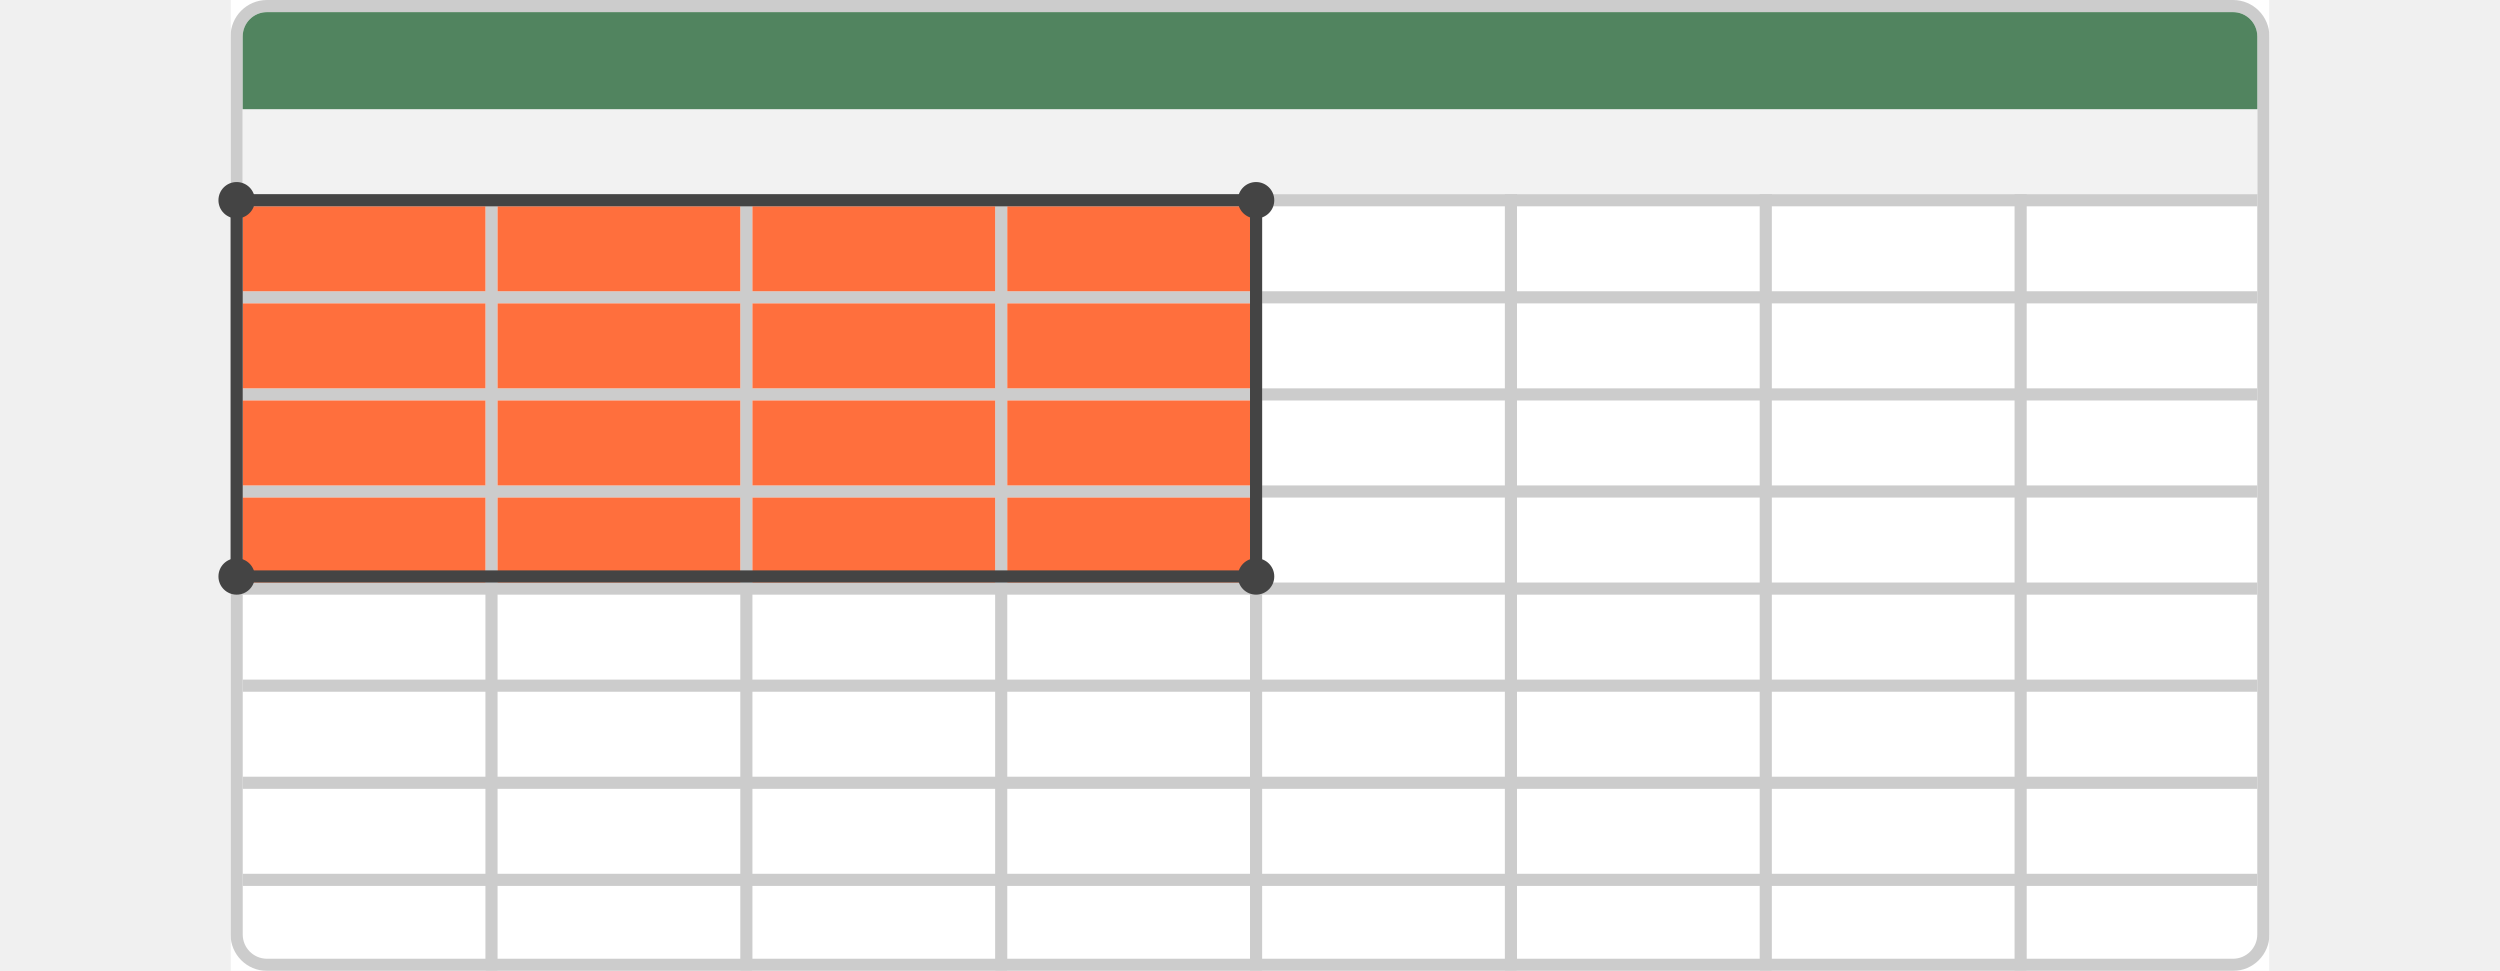
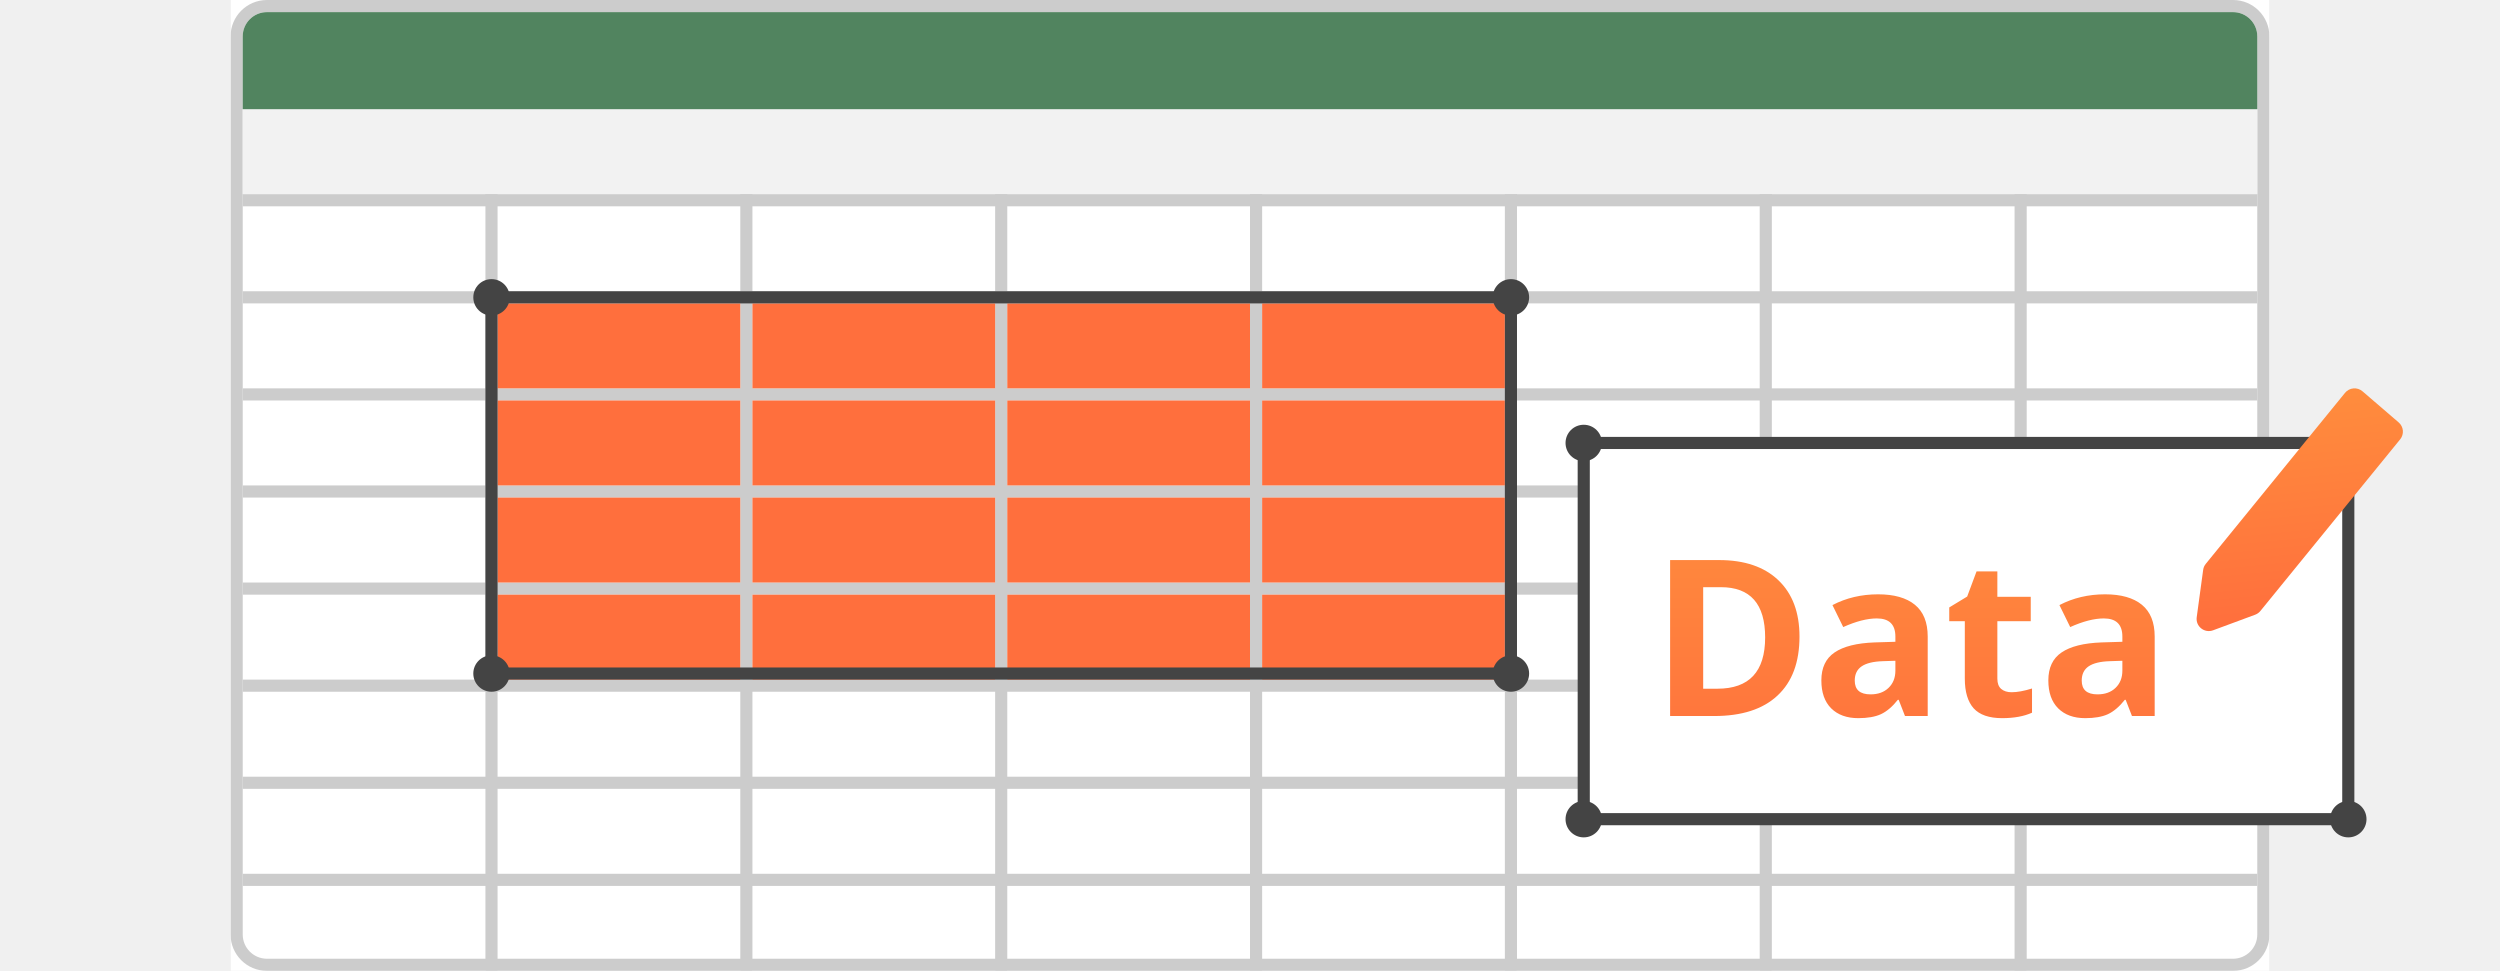
<svg xmlns="http://www.w3.org/2000/svg" width="206" height="80" viewBox="0 0 206 80" fill="none">
-   <mask id="mask0_5_2" style="mask-type:luminance" maskUnits="userSpaceOnUse" x="19" y="0" width="168" height="80">
+   <mask id="mask0_56_38" style="mask-type:luminance" maskUnits="userSpaceOnUse" x="19" y="0" width="168" height="80">
    <path d="M187 0H19V80H187V0Z" fill="white" />
  </mask>
-   <g mask="url(#mask0_5_2)">
+   <g mask="url(#mask0_56_38)">
    <path d="M187 0H19V80H187V0Z" fill="white" />
    <path d="M19.5 3C19.5 1.619 20.619 0.5 22 0.5H184C185.381 0.5 186.5 1.619 186.5 3V77C186.5 78.381 185.381 79.5 184 79.5H22C20.619 79.5 19.5 78.381 19.5 77V3Z" fill="white" stroke="#CCCCCC" />
    <path d="M20 16H186V9H20V16Z" fill="#F2F2F2" />
    <path d="M20 3C20 1.895 20.895 1 22 1H184C185.105 1 186 1.895 186 3V9H20V3Z" fill="#51845F" />
    <path fill-rule="evenodd" clip-rule="evenodd" d="M186 33H20V32H186V33Z" fill="#CCCCCC" />
    <path fill-rule="evenodd" clip-rule="evenodd" d="M186 73H20V72H186V73Z" fill="#CCCCCC" />
    <path fill-rule="evenodd" clip-rule="evenodd" d="M186 49H20V48H186V49Z" fill="#CCCCCC" />
    <path fill-rule="evenodd" clip-rule="evenodd" d="M186 25H20V24H186V25Z" fill="#CCCCCC" />
    <path fill-rule="evenodd" clip-rule="evenodd" d="M186 65H20V64H186V65Z" fill="#CCCCCC" />
    <path fill-rule="evenodd" clip-rule="evenodd" d="M186 41H20V40H186V41Z" fill="#CCCCCC" />
    <path fill-rule="evenodd" clip-rule="evenodd" d="M186 57H20V56H186V57Z" fill="#CCCCCC" />
    <path fill-rule="evenodd" clip-rule="evenodd" d="M186 17H20V16H186V17Z" fill="#CCCCCC" />
    <path fill-rule="evenodd" clip-rule="evenodd" d="M145 80V16H146V80H145Z" fill="#CCCCCC" />
    <path fill-rule="evenodd" clip-rule="evenodd" d="M40 80V16H41V80H40Z" fill="#CCCCCC" />
    <path fill-rule="evenodd" clip-rule="evenodd" d="M103 80V16H104V80H103Z" fill="#CCCCCC" />
    <path fill-rule="evenodd" clip-rule="evenodd" d="M166 80V16H167V80H166Z" fill="#CCCCCC" />
    <path fill-rule="evenodd" clip-rule="evenodd" d="M61 80V16H62V80H61Z" fill="#CCCCCC" />
    <path fill-rule="evenodd" clip-rule="evenodd" d="M124 80V16H125V80H124Z" fill="#CCCCCC" />
    <path fill-rule="evenodd" clip-rule="evenodd" d="M82 80V16H83V80H82Z" fill="#CCCCCC" />
  </g>
-   <rect x="20" y="17" width="20" height="7" fill="#FF6F3D" />
-   <rect x="20" y="25" width="20" height="7" fill="#FF6F3D" />
-   <rect x="20" y="33" width="20" height="7" fill="#FF6F3D" />
-   <rect x="20" y="41" width="20" height="7" fill="#FF6F3D" />
-   <rect x="41" y="17" width="20" height="7" fill="#FF6F3D" />
  <rect x="41" y="25" width="20" height="7" fill="#FF6F3D" />
  <rect x="41" y="33" width="20" height="7" fill="#FF6F3D" />
  <rect x="41" y="41" width="20" height="7" fill="#FF6F3D" />
-   <rect x="62" y="17" width="20" height="7" fill="#FF6F3D" />
+   <rect x="41" y="49" width="20" height="7" fill="#FF6F3D" />
  <rect x="62" y="25" width="20" height="7" fill="#FF6F3D" />
  <rect x="62" y="33" width="20" height="7" fill="#FF6F3D" />
  <rect x="62" y="41" width="20" height="7" fill="#FF6F3D" />
-   <rect x="83" y="17" width="20" height="7" fill="#FF6F3D" />
+   <rect x="62" y="49" width="20" height="7" fill="#FF6F3D" />
  <rect x="83" y="25" width="20" height="7" fill="#FF6F3D" />
  <rect x="83" y="33" width="20" height="7" fill="#FF6F3D" />
  <rect x="83" y="41" width="20" height="7" fill="#FF6F3D" />
-   <rect x="19.5" y="16.5" width="84" height="31" stroke="#444444" />
-   <circle cx="19.5" cy="47.5" r="1.5" fill="#444444" />
-   <circle cx="19.5" cy="16.5" r="1.5" fill="#444444" />
-   <circle cx="103.5" cy="16.5" r="1.5" fill="#444444" />
-   <circle cx="103.5" cy="47.5" r="1.5" fill="#444444" />
+   <rect x="83" y="49" width="20" height="7" fill="#FF6F3D" />
+   <rect x="104" y="25" width="20" height="7" fill="#FF6F3D" />
+   <rect x="104" y="33" width="20" height="7" fill="#FF6F3D" />
+   <rect x="104" y="41" width="20" height="7" fill="#FF6F3D" />
+   <rect x="104" y="49" width="20" height="7" fill="#FF6F3D" />
+   <rect x="40.5" y="24.5" width="84" height="31" stroke="#444444" />
+   <circle cx="40.5" cy="55.5" r="1.5" fill="#444444" />
+   <circle cx="40.5" cy="24.5" r="1.5" fill="#444444" />
+   <circle cx="124.5" cy="24.5" r="1.5" fill="#444444" />
+   <circle cx="124.5" cy="55.5" r="1.5" fill="#444444" />
+   <rect x="130.5" y="36.5" width="63" height="31" fill="white" stroke="#444444" />
+   <circle cx="130.5" cy="36.5" r="1.5" fill="#444444" />
+   <circle cx="130.5" cy="67.5" r="1.5" fill="#444444" />
+   <circle cx="193.5" cy="36.5" r="1.5" fill="#444444" />
+   <circle cx="193.5" cy="67.5" r="1.5" fill="#444444" />
+   <path d="M148.278 52.452C148.278 54.567 147.675 56.188 146.468 57.312C145.267 58.438 143.529 59 141.256 59H137.617V46.15H141.651C143.749 46.15 145.378 46.704 146.538 47.812C147.698 48.919 148.278 50.466 148.278 52.452ZM145.448 52.523C145.448 49.763 144.229 48.383 141.792 48.383H140.342V56.75H141.511C144.136 56.75 145.448 55.341 145.448 52.523ZM156.971 59L156.452 57.664H156.382C155.931 58.232 155.465 58.628 154.984 58.851C154.51 59.067 153.889 59.176 153.121 59.176C152.178 59.176 151.434 58.906 150.889 58.367C150.35 57.828 150.08 57.06 150.08 56.065C150.08 55.022 150.443 54.254 151.17 53.762C151.902 53.264 153.004 52.988 154.475 52.935L156.18 52.883V52.452C156.18 51.456 155.67 50.958 154.65 50.958C153.865 50.958 152.942 51.195 151.882 51.67L150.994 49.859C152.125 49.268 153.379 48.972 154.756 48.972C156.074 48.972 157.085 49.259 157.788 49.833C158.491 50.407 158.843 51.28 158.843 52.452V59H156.971ZM156.18 54.447L155.143 54.482C154.363 54.506 153.783 54.647 153.402 54.904C153.021 55.162 152.831 55.555 152.831 56.082C152.831 56.838 153.265 57.216 154.132 57.216C154.753 57.216 155.248 57.037 155.617 56.68C155.992 56.322 156.18 55.848 156.18 55.256V54.447ZM165.751 57.04C166.22 57.04 166.782 56.938 167.438 56.732V58.727C166.771 59.026 165.95 59.176 164.978 59.176C163.905 59.176 163.123 58.906 162.631 58.367C162.145 57.822 161.901 57.008 161.901 55.924V51.187H160.618V50.053L162.095 49.156L162.868 47.082H164.582V49.174H167.333V51.187H164.582V55.924C164.582 56.305 164.688 56.586 164.898 56.768C165.115 56.949 165.399 57.04 165.751 57.04ZM175.674 59L175.155 57.664H175.085C174.634 58.232 174.168 58.628 173.688 58.851C173.213 59.067 172.592 59.176 171.824 59.176C170.881 59.176 170.137 58.906 169.592 58.367C169.053 57.828 168.783 57.06 168.783 56.065C168.783 55.022 169.146 54.254 169.873 53.762C170.605 53.264 171.707 52.988 173.178 52.935L174.883 52.883V52.452C174.883 51.456 174.373 50.958 173.354 50.958C172.568 50.958 171.646 51.195 170.585 51.67L169.697 49.859C170.828 49.268 172.082 48.972 173.459 48.972C174.777 48.972 175.788 49.259 176.491 49.833C177.194 50.407 177.546 51.28 177.546 52.452V59H175.674ZM174.883 54.447L173.846 54.482C173.066 54.506 172.486 54.647 172.105 54.904C171.725 55.162 171.534 55.555 171.534 56.082C171.534 56.838 171.968 57.216 172.835 57.216C173.456 57.216 173.951 57.037 174.32 56.68C174.695 56.322 174.883 55.848 174.883 55.256V54.447Z" fill="url(#paint0_linear_56_38)" />
+   <path d="M186.257 50.343L197.775 36.2C198.118 35.779 198.063 35.163 197.651 34.808L194.67 32.244C194.24 31.874 193.588 31.931 193.23 32.371L181.756 46.461C181.639 46.604 181.564 46.776 181.54 46.959L181.009 50.861C180.907 51.612 181.646 52.2 182.359 51.936L185.826 50.652C185.995 50.589 186.144 50.483 186.257 50.343Z" fill="url(#paint1_linear_56_38)" />
+   <defs>
+     <linearGradient id="paint0_linear_56_38" x1="157.5" y1="40" x2="157.5" y2="65" gradientUnits="userSpaceOnUse">
+       <stop stop-color="#FF8E3D" />
+       <stop offset="1" stop-color="#FF6F3D" />
+     </linearGradient>
+     <linearGradient id="paint1_linear_56_38" x1="188.322" y1="31.612" x2="190.22" y2="50.868" gradientUnits="userSpaceOnUse">
+       <stop stop-color="#FF8E3D" />
+       <stop offset="1" stop-color="#FF6F3D" />
+     </linearGradient>
+   </defs>
</svg>
